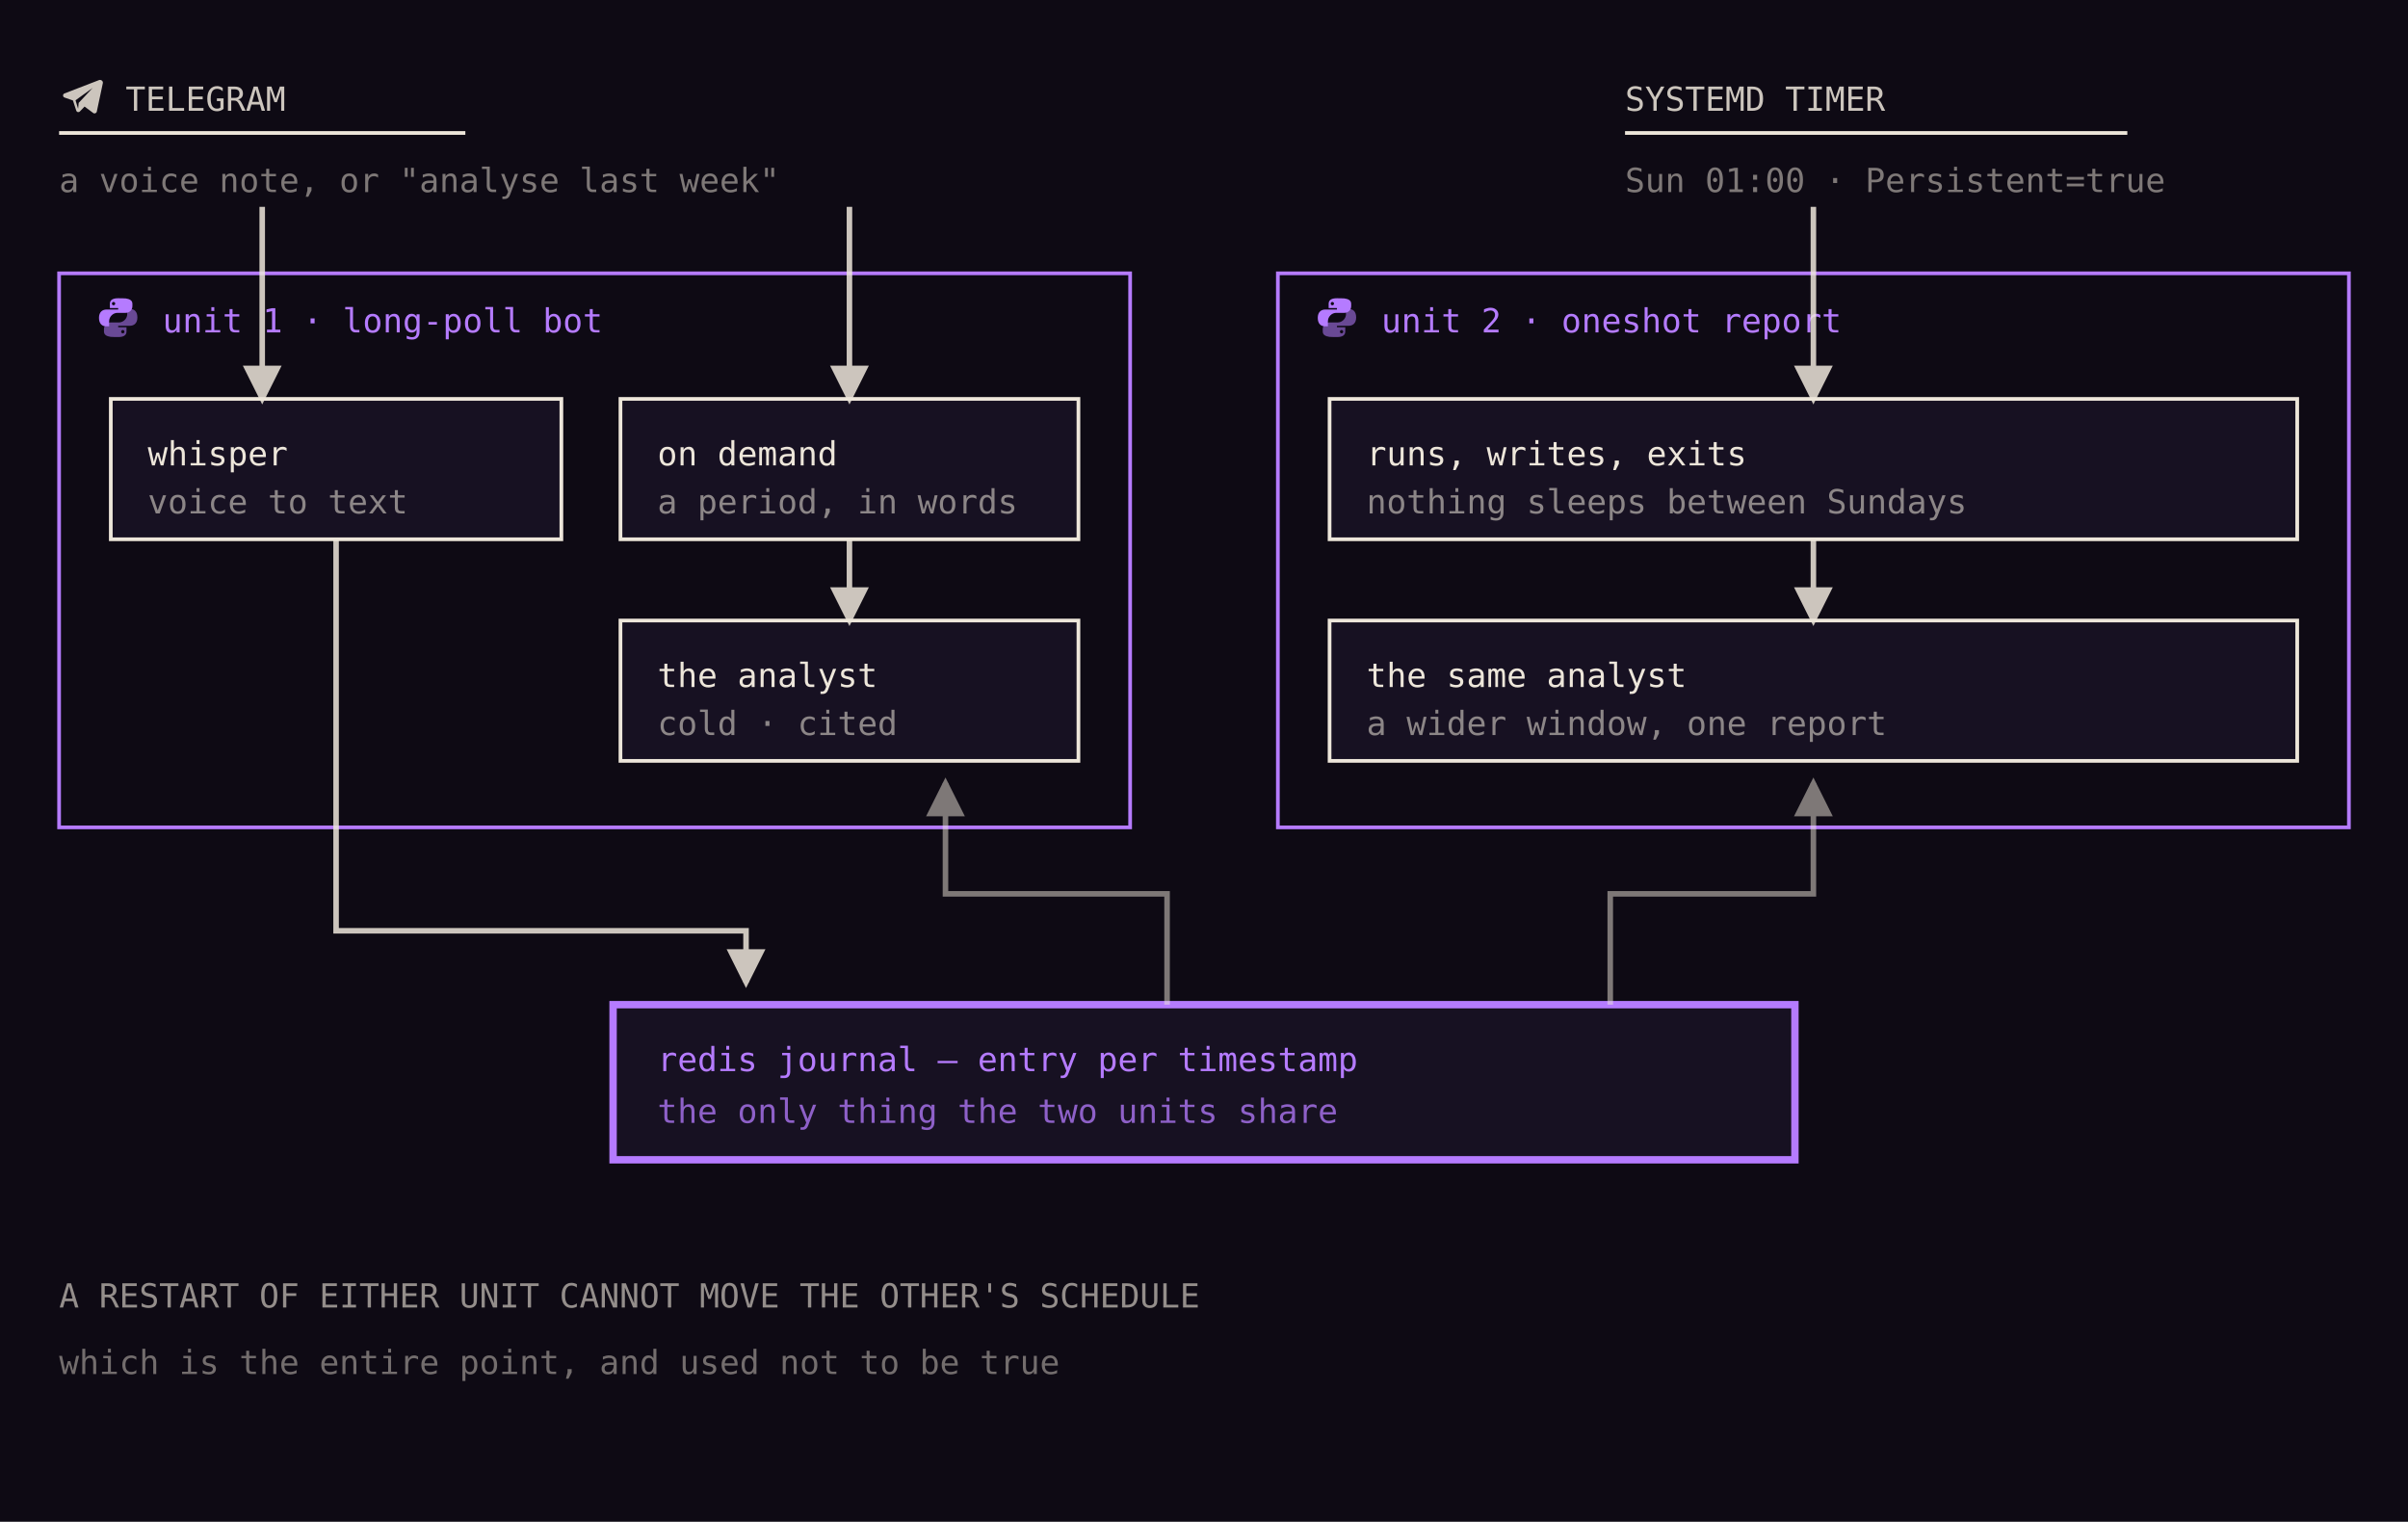
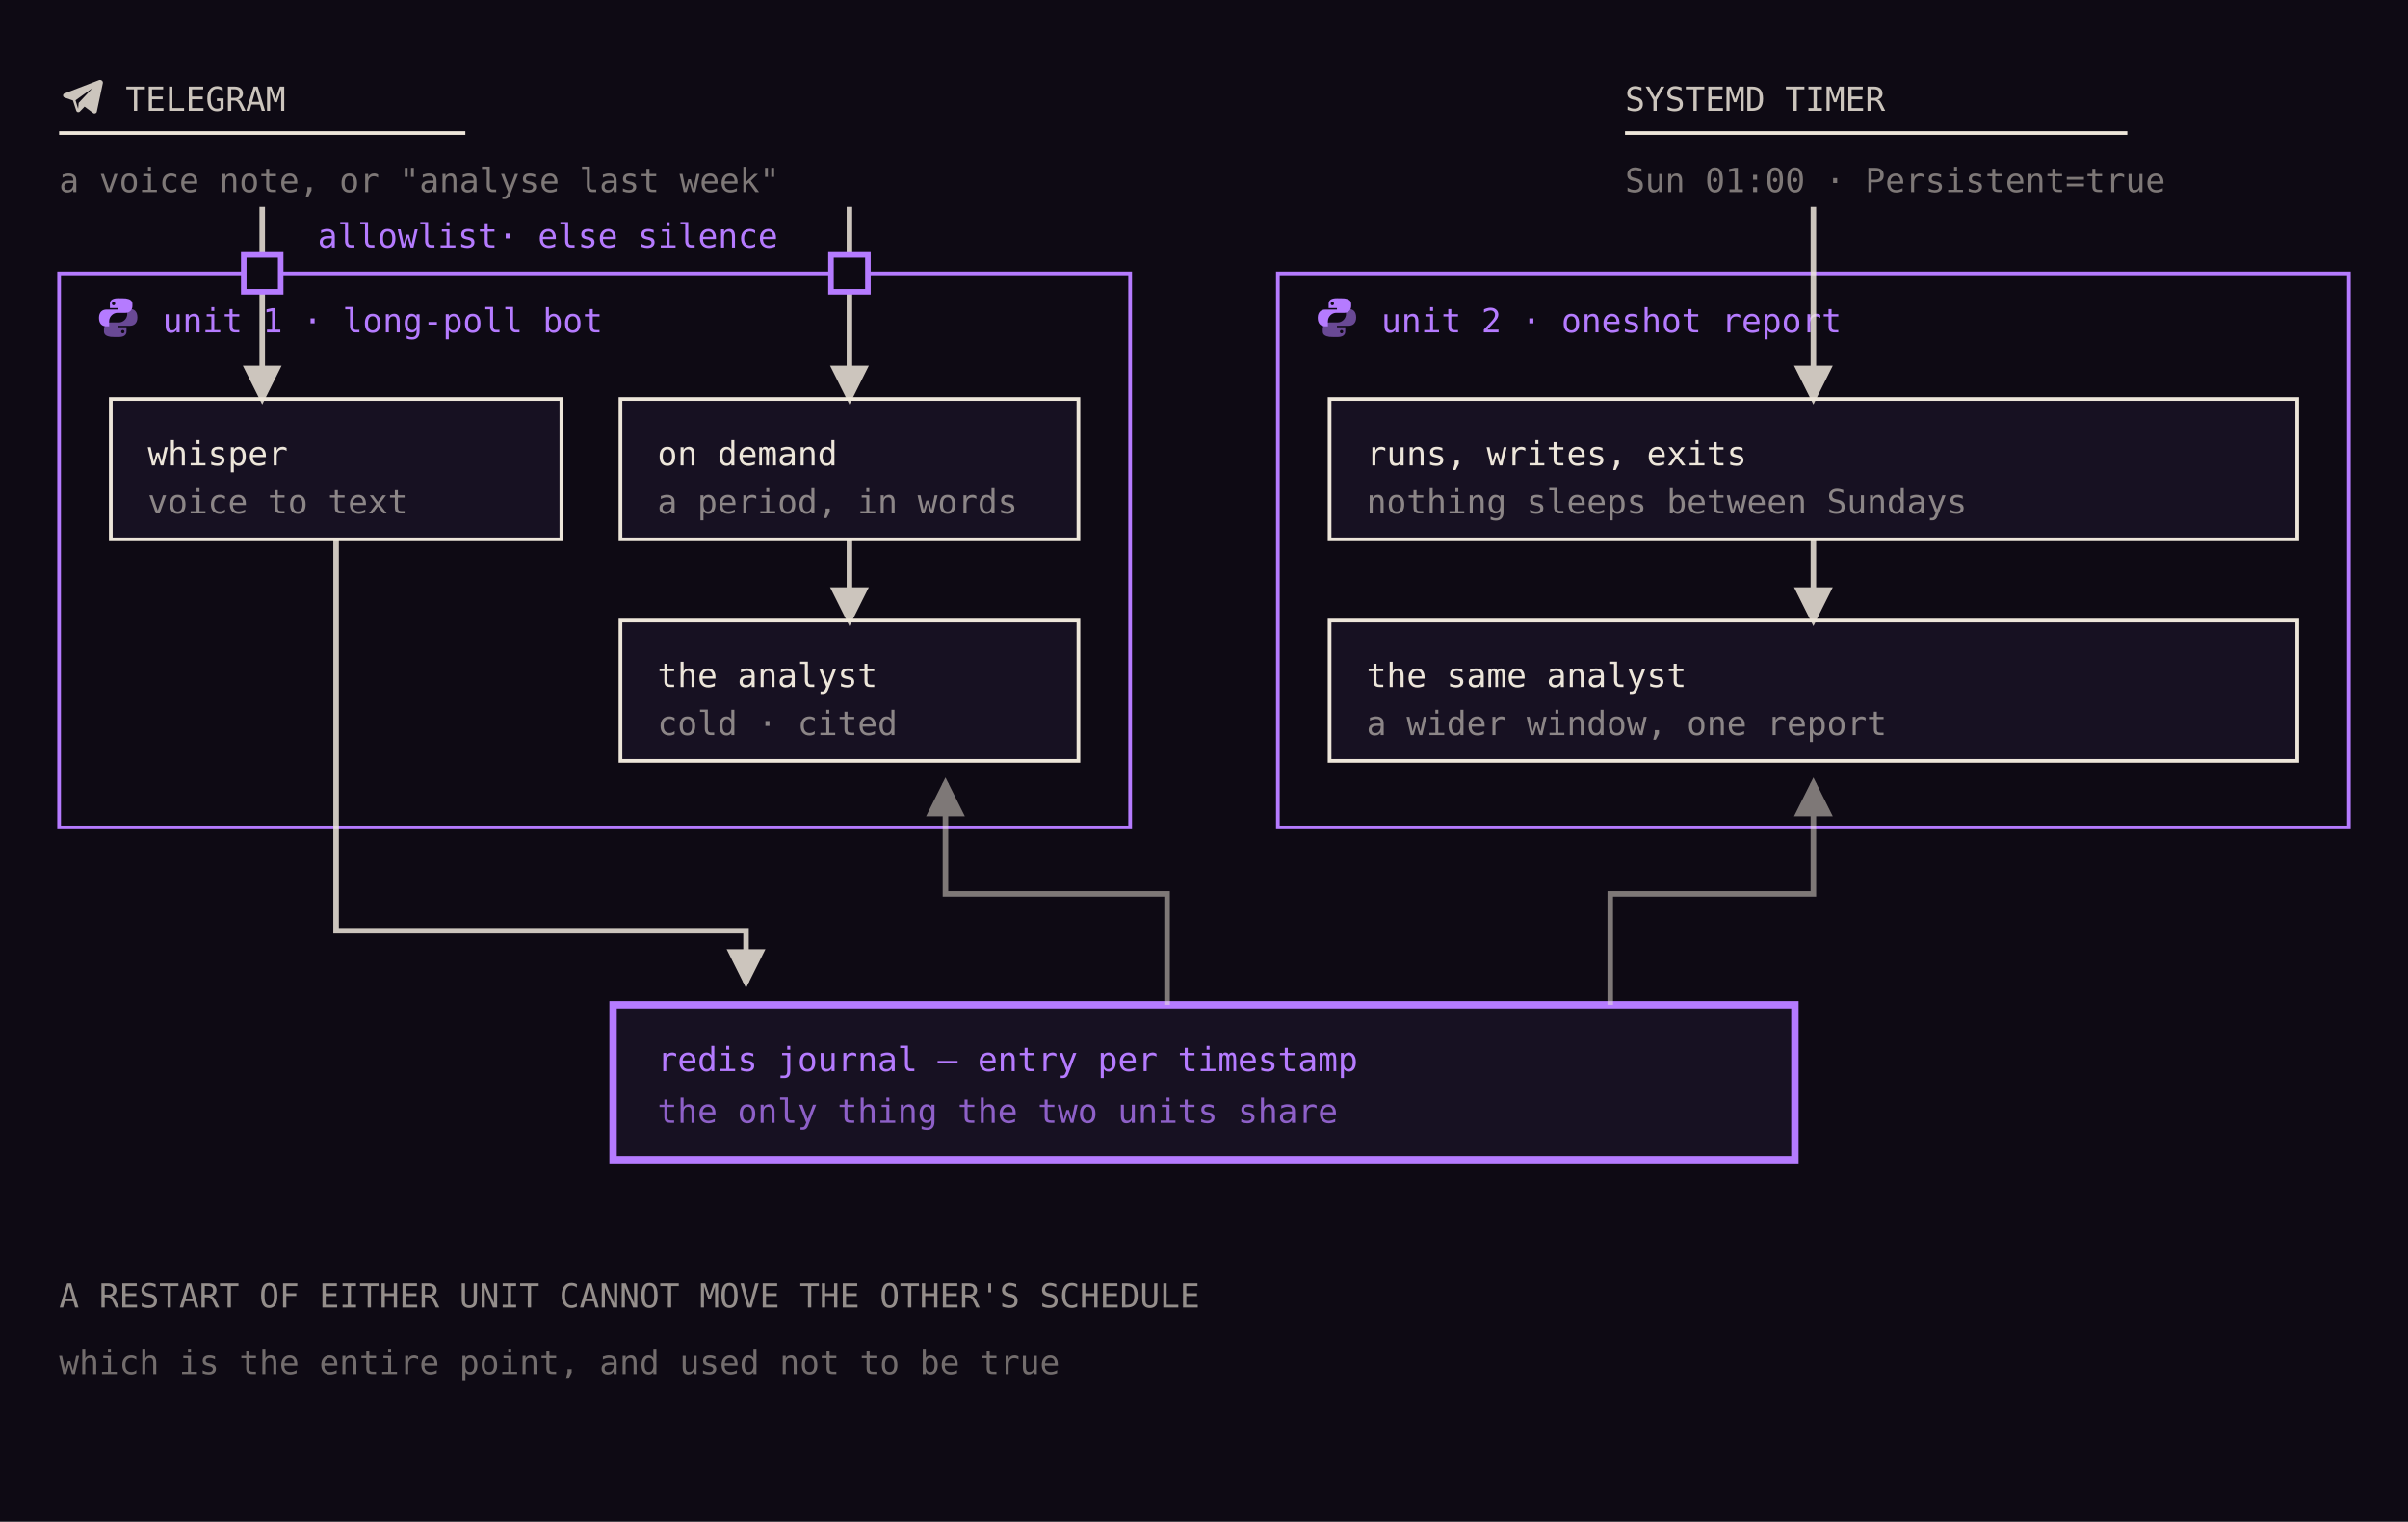
- <svg xmlns="http://www.w3.org/2000/svg" viewBox="-16.0 -16.0 652.0 412.0" width="652.0" height="412.0" role="img" aria-label="Two independent systemd units — a long-polling bot and a oneshot weekly report fired by a calendar timer — share only the redis journal; voice notes are transcribed and appended, and both the on-demand analysis and the weekly report read the same ledger">
+ <svg xmlns="http://www.w3.org/2000/svg" viewBox="-16.0 -16.0 652.0 412.0" width="652.0" height="412.0" role="img" aria-label="Two independent systemd units — a long-polling bot and a oneshot weekly report fired by a calendar timer — share only the redis journal; voice notes are transcribed and appended, and both the on-demand analysis and the weekly report read the same ledger; every telegram update first passes a chat allowlist, an update from an unlisted chat is dropped without a reply, and the timer path never touches that gate">
  <rect x="-16.0" y="-16.0" width="652.0" height="412.0" fill="#0E0A14" />
  <defs>
    <symbol id="i-py" viewBox="0 0 24 24">
      <path fill="currentColor" d="M11.9 1.5c-2.6 0-4.4.8-4.4 3v2.3h4.5v.8H5.7c-2.2 0-4.1 1.3-4.1 4.5s1.7 4.6 3.9 4.6h1.6v-2.8c0-2.4 2.1-4.5 4.5-4.5h4.5c2 0 3.6-1.6 3.6-3.6V4.5c0-1.9-1.6-2.6-3.6-2.9-1.4-.1-2.8-.1-4.2-.1Zm-2.4 2c.5 0 .9.4.9.9s-.4.9-.9.9-.9-.4-.9-.9.4-.9.9-.9Z" />
      <path fill="currentColor" opacity=".55" d="M12.1 22.5c2.6 0 4.4-.8 4.4-3v-2.3H12v-.8h6.3c2.2 0 4.1-1.3 4.1-4.5s-1.7-4.6-3.9-4.6h-1.6v2.8c0 2.4-2.1 4.5-4.5 4.5H7.9c-2 0-3.6 1.6-3.6 3.6v1.3c0 1.9 1.6 2.6 3.6 2.9 1.4.1 2.8.1 4.2.1Zm2.4-2c-.5 0-.9-.4-.9-.9s.4-.9.9-.9.9.4.9.9-.4.9-.9.9Z" />
    </symbol>
    <symbol id="i-tg" viewBox="0 0 24 24">
      <path fill="currentColor" d="M21.8 3.3 2.9 10.6c-1 .4-1 1.8 0 2.2l4.6 1.6 1.8 5.5c.3.9 1.4 1.1 2 .4l2.5-2.6 4.7 3.5c.7.5 1.7.1 1.9-.7l3.3-15.5c.2-1-.8-1.9-1.9-1.7ZM8.9 14.3l9.3-6.7-7.6 8.1-.3 3.2-1.4-4.6Z" />
    </symbol>
    <marker id="ap" markerWidth="7" markerHeight="7" refX="6" refY="3.5" orient="auto">
      <path d="M0 0 L7 3.5 L0 7 z" fill="#EDE6DA" />
    </marker>
  </defs>
  <g font-family="ui-monospace,monospace" font-size="9" fill="#EDE6DA">
    <use color="#EDE6DA" href="#i-tg" x="0" y="4" width="12" height="12" opacity=".85" />
    <text x="18" y="14" opacity=".85">TELEGRAM</text>
    <line x1="0" y1="20" x2="110" y2="20" stroke="#EDE6DA" stroke-width="1" />
    <text x="0" y="36" opacity=".5">a voice note, or "analyse last week"</text>
    <text x="424" y="14" opacity=".85">SYSTEMD TIMER</text>
    <line x1="424" y1="20" x2="560" y2="20" stroke="#EDE6DA" stroke-width="1" />
    <text x="424" y="36" opacity=".5">Sun 01:00 · Persistent=true</text>
    <rect x="0" y="58" width="290" height="150" fill="none" stroke="#B57BFF" stroke-width="1" />
    <use href="#i-py" x="10" y="64" width="12" height="12" color="#B57BFF" />
    <text x="28" y="74" fill="#B57BFF">unit 1 · long-poll bot</text>
    <rect x="14" y="92" width="122" height="38" fill="#171122" stroke="#EDE6DA" stroke-width="1" />
    <text x="24" y="110">whisper</text>
    <text x="24" y="123" opacity=".55">voice to text</text>
    <rect x="152" y="92" width="124" height="38" fill="#171122" stroke="#EDE6DA" stroke-width="1" />
    <text x="162" y="110">on demand</text>
    <text x="162" y="123" opacity=".55">a period, in words</text>
    <rect x="152" y="152" width="124" height="38" fill="#171122" stroke="#EDE6DA" stroke-width="1" />
    <text x="162" y="170">the analyst</text>
    <text x="162" y="183" opacity=".55">cold · cited</text>
    <rect x="330" y="58" width="290" height="150" fill="none" stroke="#B57BFF" stroke-width="1" />
    <use href="#i-py" x="340" y="64" width="12" height="12" color="#B57BFF" />
    <text x="358" y="74" fill="#B57BFF">unit 2 · oneshot report</text>
    <rect x="344" y="92" width="262" height="38" fill="#171122" stroke="#EDE6DA" stroke-width="1" />
    <text x="354" y="110">runs, writes, exits</text>
    <text x="354" y="123" opacity=".55">nothing sleeps between Sundays</text>
    <rect x="344" y="152" width="262" height="38" fill="#171122" stroke="#EDE6DA" stroke-width="1" />
    <text x="354" y="170">the same analyst</text>
    <text x="354" y="183" opacity=".55">a wider window, one report</text>
    <rect x="150" y="256" width="320" height="42" fill="#171122" stroke="#B57BFF" stroke-width="2" />
    <text x="162" y="274" fill="#B57BFF">redis journal — entry per timestamp</text>
    <text x="162" y="288" fill="#B57BFF" opacity=".75">the only thing the two units share</text>
    <text x="0" y="338" opacity=".6">A RESTART OF EITHER UNIT CANNOT MOVE THE OTHER'S SCHEDULE</text>
    <text x="0" y="356" opacity=".45">which is the entire point, and used not to be true</text>
  </g>
  <g stroke="#EDE6DA" stroke-width="1.5" fill="none" marker-end="url(#ap)" opacity=".85">
    <path d="M55 40 L55 92" />
    <path d="M214 40 L214 92" />
    <path d="M214 130 L214 152" />
    <path d="M475 40 L475 92" />
    <path d="M475 130 L475 152" />
    <path d="M75 130 L75 236 L186 236 L186 250" />
  </g>
  <g stroke="#EDE6DA" stroke-width="1.5" fill="none" marker-end="url(#ap)" opacity=".5">
    <path d="M300 256 L300 226 L240 226 L240 196" />
    <path d="M420 256 L420 226 L475 226 L475 196" />
  </g>
+   <g font-family="ui-monospace,monospace" font-size="9" fill="#B57BFF">
+     <rect x="50" y="53" width="10" height="10" fill="#0E0A14" stroke="#B57BFF" stroke-width="1.5" />
+     <rect x="209" y="53" width="10" height="10" fill="#0E0A14" stroke="#B57BFF" stroke-width="1.5" />
+     <text x="70" y="51">allowlist<tspan opacity=".7"> · else silence</tspan>
+     </text>
+   </g>
</svg>
